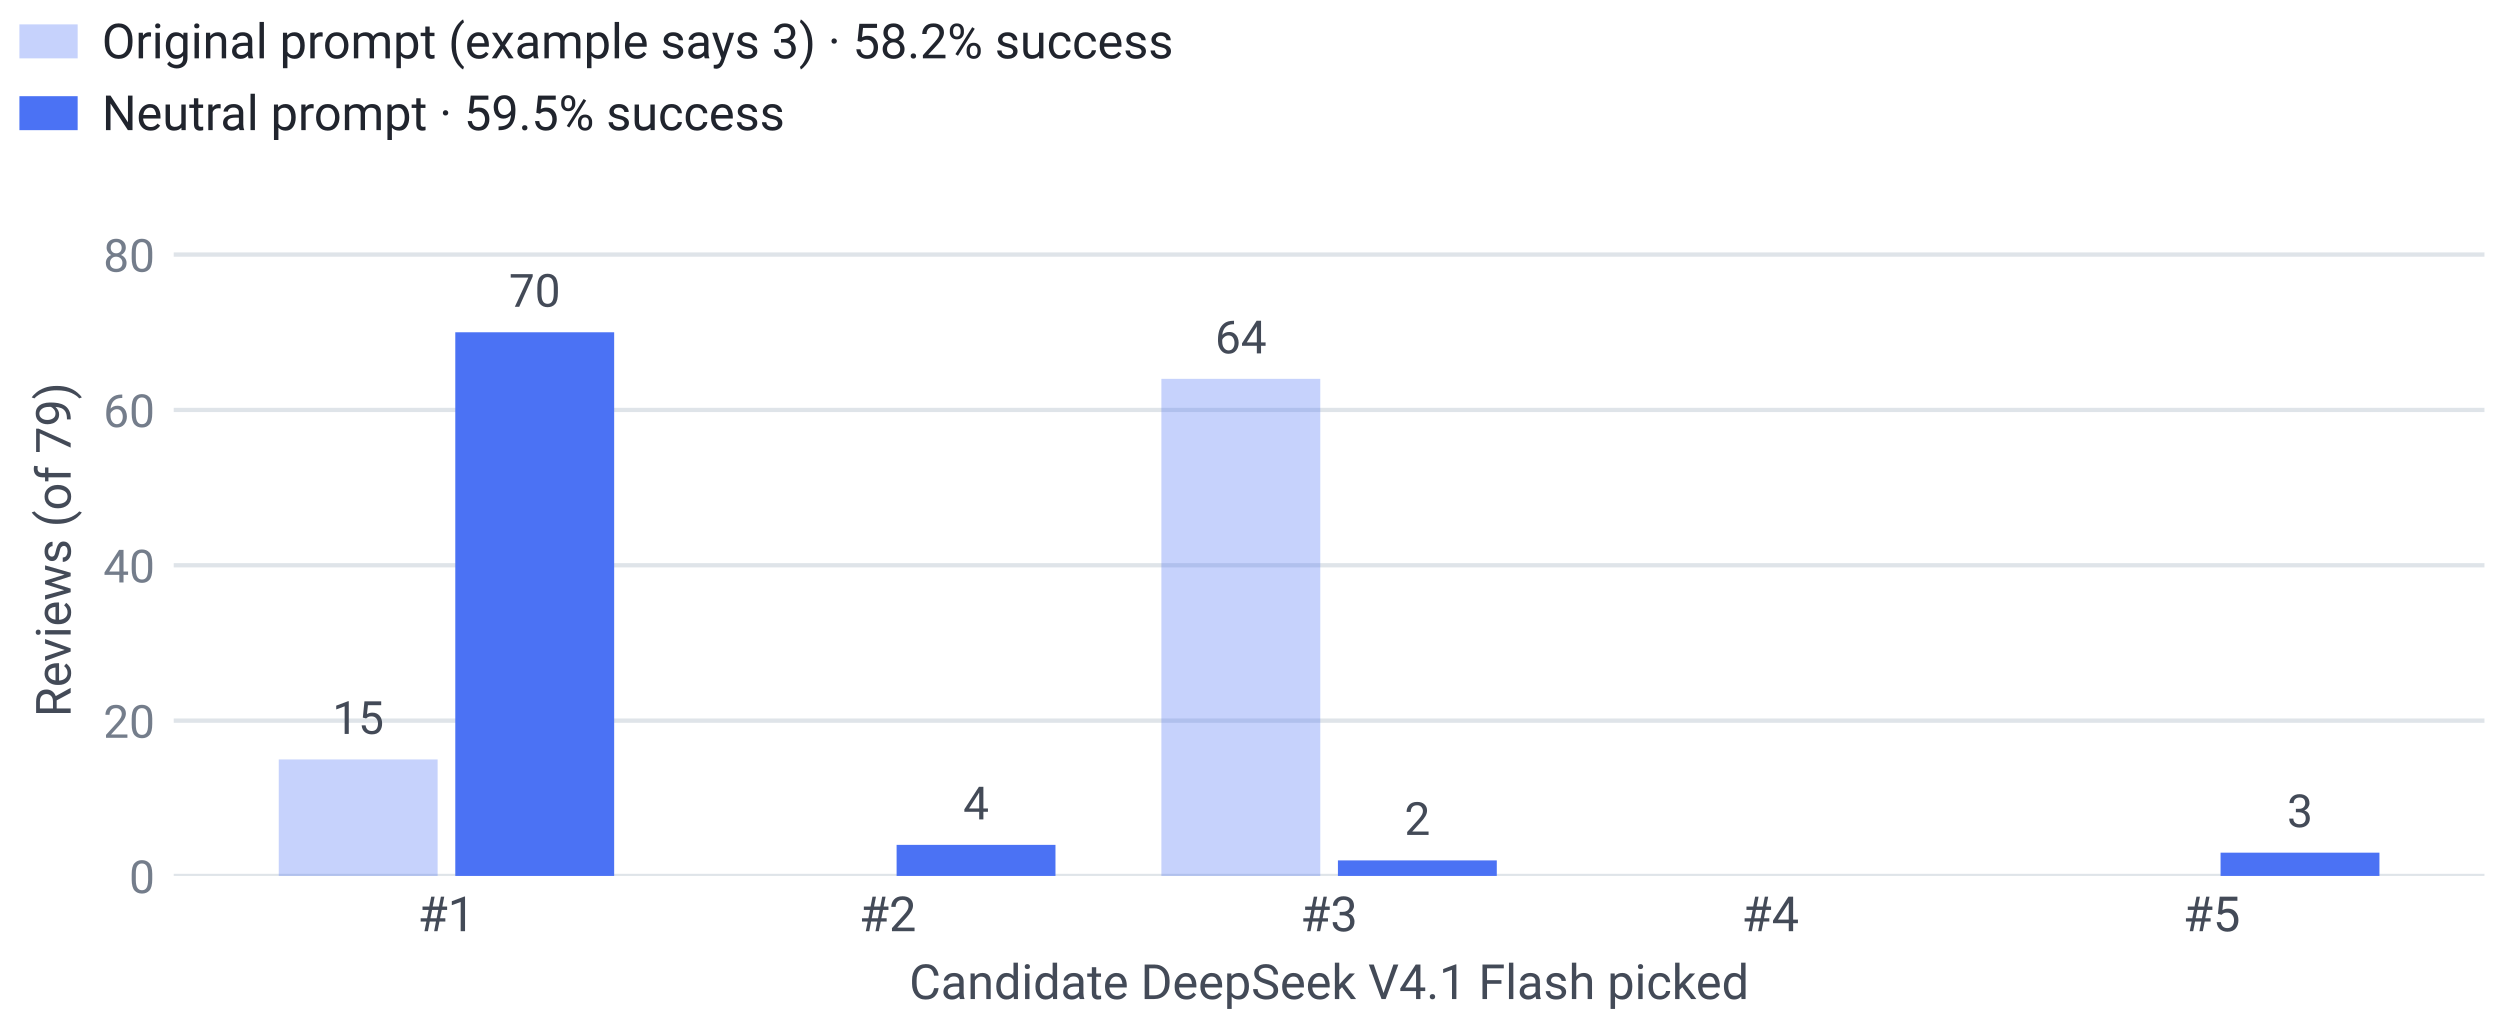
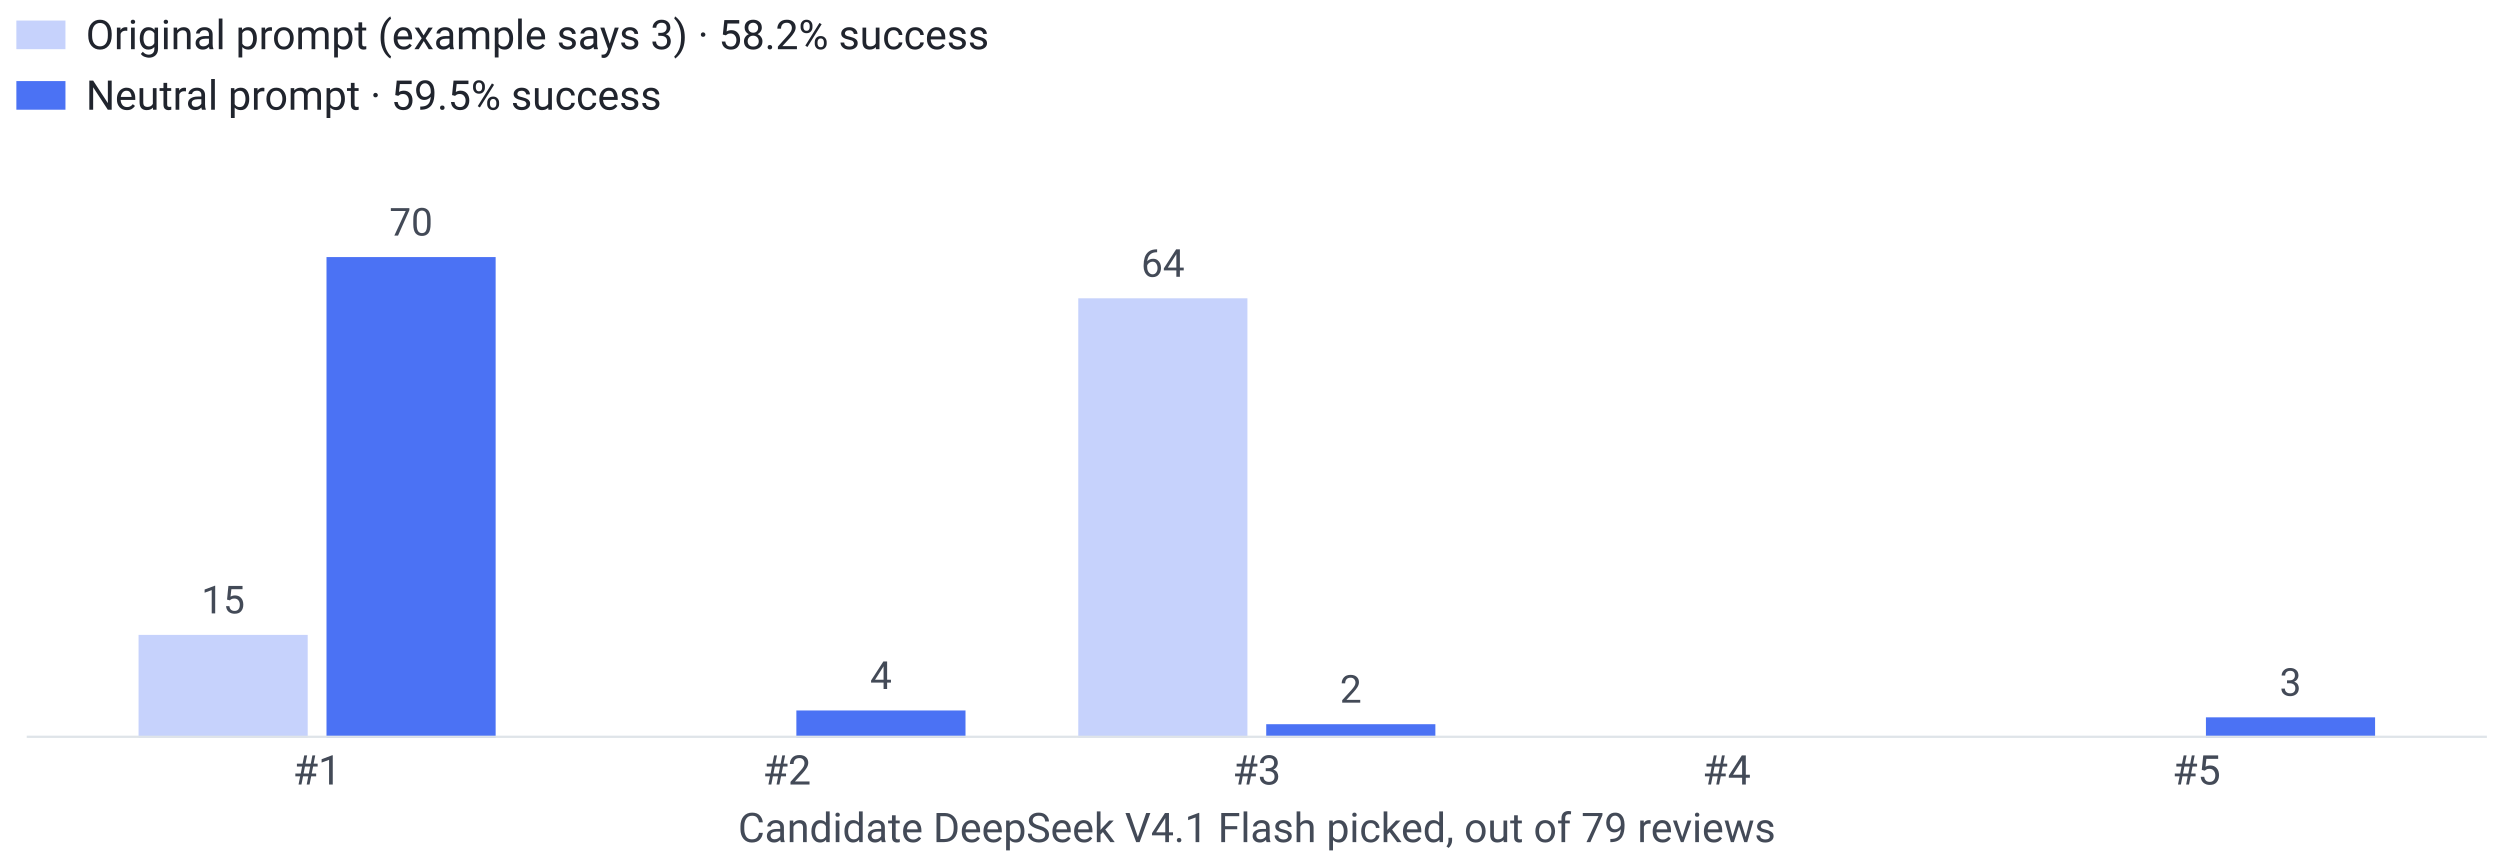
- <svg xmlns="http://www.w3.org/2000/svg" width="463.56pt" height="189.96pt" viewBox="0 0 463.56 189.96" version="1.1">
+ <svg xmlns="http://www.w3.org/2000/svg" width="549.96pt" height="189.96pt" viewBox="0 0 549.96 189.96" version="1.1">
  <defs>
    <style type="text/css">*{stroke-linejoin: round; stroke-linecap: butt}</style>
  </defs>
  <g id="figure_1">
    <g id="patch_1">
-       <path d="M 0 189.96  L 463.56 189.96  L 463.56 0  L 0 0  L 0 189.96  z " style="fill: none" />
+       <path d="M 0 189.96  L 549.96 189.96  L 549.96 0  L 0 0  L 0 189.96  z " style="fill: none" />
    </g>
    <g id="axes_1">
      <g id="patch_2">
-         <path d="M 32.212 162.424  L 460.68 162.424  L 460.68 41.444  L 32.212 41.444  L 32.212 162.424  z " style="fill: none" />
+         <path d="M 5.88 162.331  L 547.08 162.331  L 547.08 41.444  L 5.88 41.444  L 5.88 162.331  z " style="fill: none" />
      </g>
      <g id="matplotlib.axis_1">
        <g id="xtick_1">
          <g id="line2d_1" />
          <g id="text_1">
-             <text style="font-size: 9px; font-family: 'Roboto'; text-anchor: middle; fill: #434a57" x="82.784" y="172.674" transform="rotate(-0 82.78387 172.6735)">#1</text>
+             <text style="font-size: 9px; font-family: 'Roboto'; text-anchor: middle; fill: #434a57" x="69.757" y="172.581" transform="rotate(-0 69.75749 172.5807)">#1</text>
          </g>
        </g>
        <g id="xtick_2">
          <g id="line2d_2" />
          <g id="text_2">
-             <text style="font-size: 9px; font-family: 'Roboto'; text-anchor: middle; fill: #434a57" x="164.615" y="172.674" transform="rotate(-0 164.6149 172.6735)">#2</text>
+             <text style="font-size: 9px; font-family: 'Roboto'; text-anchor: middle; fill: #434a57" x="173.119" y="172.581" transform="rotate(-0 173.1187 172.5807)">#2</text>
          </g>
        </g>
        <g id="xtick_3">
          <g id="line2d_3" />
          <g id="text_3">
-             <text style="font-size: 9px; font-family: 'Roboto'; text-anchor: middle; fill: #434a57" x="246.446" y="172.674" transform="rotate(-0 246.446 172.6735)">#3</text>
+             <text style="font-size: 9px; font-family: 'Roboto'; text-anchor: middle; fill: #434a57" x="276.48" y="172.581" transform="rotate(-0 276.48 172.5807)">#3</text>
          </g>
        </g>
        <g id="xtick_4">
          <g id="line2d_4" />
          <g id="text_4">
-             <text style="font-size: 9px; font-family: 'Roboto'; text-anchor: middle; fill: #434a57" x="328.277" y="172.674" transform="rotate(-0 328.2771 172.6735)">#4</text>
+             <text style="font-size: 9px; font-family: 'Roboto'; text-anchor: middle; fill: #434a57" x="379.841" y="172.581" transform="rotate(-0 379.8413 172.5807)">#4</text>
          </g>
        </g>
        <g id="xtick_5">
          <g id="line2d_5" />
          <g id="text_5">
-             <text style="font-size: 9px; font-family: 'Roboto'; text-anchor: middle; fill: #434a57" x="410.108" y="172.674" transform="rotate(-0 410.1082 172.6735)">#5</text>
+             <text style="font-size: 9px; font-family: 'Roboto'; text-anchor: middle; fill: #434a57" x="483.203" y="172.581" transform="rotate(-0 483.2025 172.5807)">#5</text>
          </g>
        </g>
        <g id="text_6">
-           <text style="font-size: 9px; font-family: 'Roboto'; text-anchor: middle; fill: #434a57" x="246.446" y="185.252" transform="rotate(-0 246.446 185.2516)">Candidate DeepSeek V4.1 Flash picked</text>
+           <text style="font-size: 9px; font-family: 'Roboto'; text-anchor: middle; fill: #434a57" x="276.48" y="185.252" transform="rotate(-0 276.48 185.2516)">Candidate DeepSeek V4.1 Flash picked, out of 79 reviews</text>
        </g>
      </g>
-       <g id="matplotlib.axis_2">
-         <g id="ytick_1">
-           <g id="line2d_6">
-             <path d="M 32.212 162.424  L 460.68 162.424  " clip-path="url(#p8ad3276790)" style="fill: none; stroke: #dfe4e9; stroke-width: 0.8; stroke-linecap: square" />
-           </g>
-           <g id="line2d_7" />
-           <g id="text_7">
-             <text style="font-size: 8.5px; font-family: 'Roboto'; text-anchor: end; fill: #747d8b" x="28.712" y="165.611" transform="rotate(-0 28.71227 165.611)">0</text>
-           </g>
-         </g>
-         <g id="ytick_2">
-           <g id="line2d_8">
-             <path d="M 32.212 133.619  L 460.68 133.619  " clip-path="url(#p8ad3276790)" style="fill: none; stroke: #dfe4e9; stroke-width: 0.8; stroke-linecap: square" />
-           </g>
-           <g id="line2d_9" />
-           <g id="text_8">
-             <text style="font-size: 8.5px; font-family: 'Roboto'; text-anchor: end; fill: #747d8b" x="28.712" y="136.806" transform="rotate(-0 28.71227 136.8064)">20</text>
-           </g>
-         </g>
-         <g id="ytick_3">
-           <g id="line2d_10">
-             <path d="M 32.212 104.814  L 460.68 104.814  " clip-path="url(#p8ad3276790)" style="fill: none; stroke: #dfe4e9; stroke-width: 0.8; stroke-linecap: square" />
-           </g>
-           <g id="line2d_11" />
-           <g id="text_9">
-             <text style="font-size: 8.5px; font-family: 'Roboto'; text-anchor: end; fill: #747d8b" x="28.712" y="108.002" transform="rotate(-0 28.71227 108.0019)">40</text>
-           </g>
-         </g>
-         <g id="ytick_4">
-           <g id="line2d_12">
-             <path d="M 32.212 76.01  L 460.68 76.01  " clip-path="url(#p8ad3276790)" style="fill: none; stroke: #dfe4e9; stroke-width: 0.8; stroke-linecap: square" />
-           </g>
-           <g id="line2d_13" />
-           <g id="text_10">
-             <text style="font-size: 8.5px; font-family: 'Roboto'; text-anchor: end; fill: #747d8b" x="28.712" y="79.197" transform="rotate(-0 28.71227 79.1973)">60</text>
-           </g>
-         </g>
-         <g id="ytick_5">
-           <g id="line2d_14">
-             <path d="M 32.212 47.205  L 460.68 47.205  " clip-path="url(#p8ad3276790)" style="fill: none; stroke: #dfe4e9; stroke-width: 0.8; stroke-linecap: square" />
-           </g>
-           <g id="line2d_15" />
-           <g id="text_11">
-             <text style="font-size: 8.5px; font-family: 'Roboto'; text-anchor: end; fill: #747d8b" x="28.712" y="50.393" transform="rotate(-0 28.71227 50.39273)">80</text>
-           </g>
-         </g>
-         <g id="text_12">
-           <text style="font-size: 9px; font-family: 'Roboto'; text-anchor: middle; fill: #434a57" x="13.1" y="101.934" transform="rotate(-90 13.09993 101.9339)">Reviews (of 79)</text>
-         </g>
-       </g>
+       <g id="matplotlib.axis_2" />
      <g id="patch_3">
-         <path d="M 51.688 162.424  L 81.147 162.424  L 81.147 140.82  L 51.688 140.82  z " clip-path="url(#p8ad3276790)" style="fill: #4b72f4; opacity: 0.32" />
+         <path d="M 30.48 162.331  L 67.69 162.331  L 67.69 139.665  L 30.48 139.665  z " clip-path="url(#p75c2e97bfc)" style="fill: #4b72f4; opacity: 0.32" />
      </g>
      <g id="patch_4">
-         <path d="M 133.519 162.424  L 162.978 162.424  L 162.978 162.424  L 133.519 162.424  z " clip-path="url(#p8ad3276790)" style="fill: #4b72f4; opacity: 0.32" />
+         <path d="M 133.841 162.331  L 171.052 162.331  L 171.052 162.331  L 133.841 162.331  z " clip-path="url(#p75c2e97bfc)" style="fill: #4b72f4; opacity: 0.32" />
      </g>
      <g id="patch_5">
-         <path d="M 215.35 162.424  L 244.809 162.424  L 244.809 70.249  L 215.35 70.249  z " clip-path="url(#p8ad3276790)" style="fill: #4b72f4; opacity: 0.32" />
+         <path d="M 237.203 162.331  L 274.413 162.331  L 274.413 65.622  L 237.203 65.622  z " clip-path="url(#p75c2e97bfc)" style="fill: #4b72f4; opacity: 0.32" />
      </g>
      <g id="patch_6">
-         <path d="M 297.181 162.424  L 326.64 162.424  L 326.64 162.424  L 297.181 162.424  z " clip-path="url(#p8ad3276790)" style="fill: #4b72f4; opacity: 0.32" />
+         <path d="M 340.564 162.331  L 377.774 162.331  L 377.774 162.331  L 340.564 162.331  z " clip-path="url(#p75c2e97bfc)" style="fill: #4b72f4; opacity: 0.32" />
      </g>
      <g id="patch_7">
-         <path d="M 379.012 162.424  L 408.472 162.424  L 408.472 162.424  L 379.012 162.424  z " clip-path="url(#p8ad3276790)" style="fill: #4b72f4; opacity: 0.32" />
+         <path d="M 443.925 162.331  L 481.135 162.331  L 481.135 162.331  L 443.925 162.331  z " clip-path="url(#p75c2e97bfc)" style="fill: #4b72f4; opacity: 0.32" />
      </g>
      <g id="patch_8">
-         <path d="M 84.42 162.424  L 113.88 162.424  L 113.88 61.608  L 84.42 61.608  z " clip-path="url(#p8ad3276790)" style="fill: #4b72f4" />
+         <path d="M 71.825 162.331  L 109.035 162.331  L 109.035 56.555  L 71.825 56.555  z " clip-path="url(#p75c2e97bfc)" style="fill: #4b72f4" />
      </g>
      <g id="patch_9">
-         <path d="M 166.252 162.424  L 195.711 162.424  L 195.711 156.663  L 166.252 156.663  z " clip-path="url(#p8ad3276790)" style="fill: #4b72f4" />
+         <path d="M 175.186 162.331  L 212.396 162.331  L 212.396 156.286  L 175.186 156.286  z " clip-path="url(#p75c2e97bfc)" style="fill: #4b72f4" />
      </g>
      <g id="patch_10">
-         <path d="M 248.083 162.424  L 277.542 162.424  L 277.542 159.543  L 248.083 159.543  z " clip-path="url(#p8ad3276790)" style="fill: #4b72f4" />
+         <path d="M 278.547 162.331  L 315.757 162.331  L 315.757 159.309  L 278.547 159.309  z " clip-path="url(#p75c2e97bfc)" style="fill: #4b72f4" />
      </g>
      <g id="patch_11">
-         <path d="M 329.914 162.424  L 359.373 162.424  L 359.373 162.424  L 329.914 162.424  z " clip-path="url(#p8ad3276790)" style="fill: #4b72f4" />
+         <path d="M 381.908 162.331  L 419.119 162.331  L 419.119 162.331  L 381.908 162.331  z " clip-path="url(#p75c2e97bfc)" style="fill: #4b72f4" />
      </g>
      <g id="patch_12">
-         <path d="M 411.745 162.424  L 441.204 162.424  L 441.204 158.103  L 411.745 158.103  z " clip-path="url(#p8ad3276790)" style="fill: #4b72f4" />
+         <path d="M 485.27 162.331  L 522.48 162.331  L 522.48 157.797  L 485.27 157.797  z " clip-path="url(#p75c2e97bfc)" style="fill: #4b72f4" />
      </g>
-       <g id="text_13">
-         <text style="font-size: 8.5px; font-family: 'Roboto'; text-anchor: middle; fill: #434a57" x="66.418" y="136.094" transform="rotate(-0 66.41766 136.0935)">15</text>
+       <g id="text_7">
+         <text style="font-size: 8.5px; font-family: 'Roboto'; text-anchor: middle; fill: #434a57" x="49.085" y="134.938" transform="rotate(-0 49.08524 134.9379)">15</text>
      </g>
-       <g id="text_14">
-         <text style="font-size: 8.5px; font-family: 'Roboto'; text-anchor: middle; fill: #434a57" x="230.08" y="65.522" transform="rotate(-0 230.0798 65.52232)">64</text>
+       <g id="text_8">
+         <text style="font-size: 8.5px; font-family: 'Roboto'; text-anchor: middle; fill: #434a57" x="255.808" y="60.895" transform="rotate(-0 255.8077 60.89503)">64</text>
      </g>
-       <g id="text_15">
-         <text style="font-size: 8.5px; font-family: 'Roboto'; text-anchor: middle; fill: #434a57" x="99.15" y="56.881" transform="rotate(-0 99.15009 56.88095)">70</text>
+       <g id="text_9">
+         <text style="font-size: 8.5px; font-family: 'Roboto'; text-anchor: middle; fill: #434a57" x="90.43" y="51.829" transform="rotate(-0 90.42974 51.82855)">70</text>
      </g>
-       <g id="text_16">
-         <text style="font-size: 8.5px; font-family: 'Roboto'; text-anchor: middle; fill: #434a57" x="180.981" y="151.936" transform="rotate(-0 180.9812 151.936)">4</text>
+       <g id="text_10">
+         <text style="font-size: 8.5px; font-family: 'Roboto'; text-anchor: middle; fill: #434a57" x="193.791" y="151.56" transform="rotate(-0 193.791 151.5598)">4</text>
      </g>
-       <g id="text_17">
-         <text style="font-size: 8.5px; font-family: 'Roboto'; text-anchor: middle; fill: #434a57" x="262.812" y="154.816" transform="rotate(-0 262.8122 154.8165)">2</text>
+       <g id="text_11">
+         <text style="font-size: 8.5px; font-family: 'Roboto'; text-anchor: middle; fill: #434a57" x="297.152" y="154.582" transform="rotate(-0 297.1523 154.582)">2</text>
      </g>
-       <g id="text_18">
-         <text style="font-size: 8.5px; font-family: 'Roboto'; text-anchor: middle; fill: #434a57" x="426.474" y="153.376" transform="rotate(-0 426.4744 153.3763)">3</text>
+       <g id="text_12">
+         <text style="font-size: 8.5px; font-family: 'Roboto'; text-anchor: middle; fill: #434a57" x="503.875" y="153.071" transform="rotate(-0 503.8748 153.0709)">3</text>
+       </g>
+       <g id="line2d_6">
+         <path d="M 5.88 162.331  L 547.08 162.331  " clip-path="url(#p75c2e97bfc)" style="fill: none; stroke: #dfe4e9; stroke-linecap: square" />
      </g>
    </g>
    <g id="legend_1">
      <g id="patch_13">
        <path d="M 3.6 10.82  L 14.4 10.82  L 14.4 4.52  L 3.6 4.52  z " style="fill: #4b72f4; opacity: 0.32" />
      </g>
-       <g id="text_19">
+       <g id="text_13">
        <text style="font-size: 9px; font-family: 'Roboto'; text-anchor: start; fill: #20242d" x="18.9" y="10.82" transform="rotate(-0 18.9 10.81969)">Original prompt (example says 3) · 58.2% success</text>
      </g>
      <g id="patch_14">
        <path d="M 3.6 24.135  L 14.4 24.135  L 14.4 17.835  L 3.6 17.835  z " style="fill: #4b72f4" />
      </g>
-       <g id="text_20">
+       <g id="text_14">
        <text style="font-size: 9px; font-family: 'Roboto'; text-anchor: start; fill: #20242d" x="18.9" y="24.135" transform="rotate(-0 18.9 24.13547)">Neutral prompt · 59.5% success</text>
      </g>
    </g>
  </g>
  <defs>
-     <clipPath id="p8ad3276790">
-       <rect x="32.212" y="41.444" width="428.467" height="120.979" />
+     <clipPath id="p75c2e97bfc">
+       <rect x="5.88" y="41.444" width="541.2" height="120.886" />
    </clipPath>
  </defs>
</svg>
